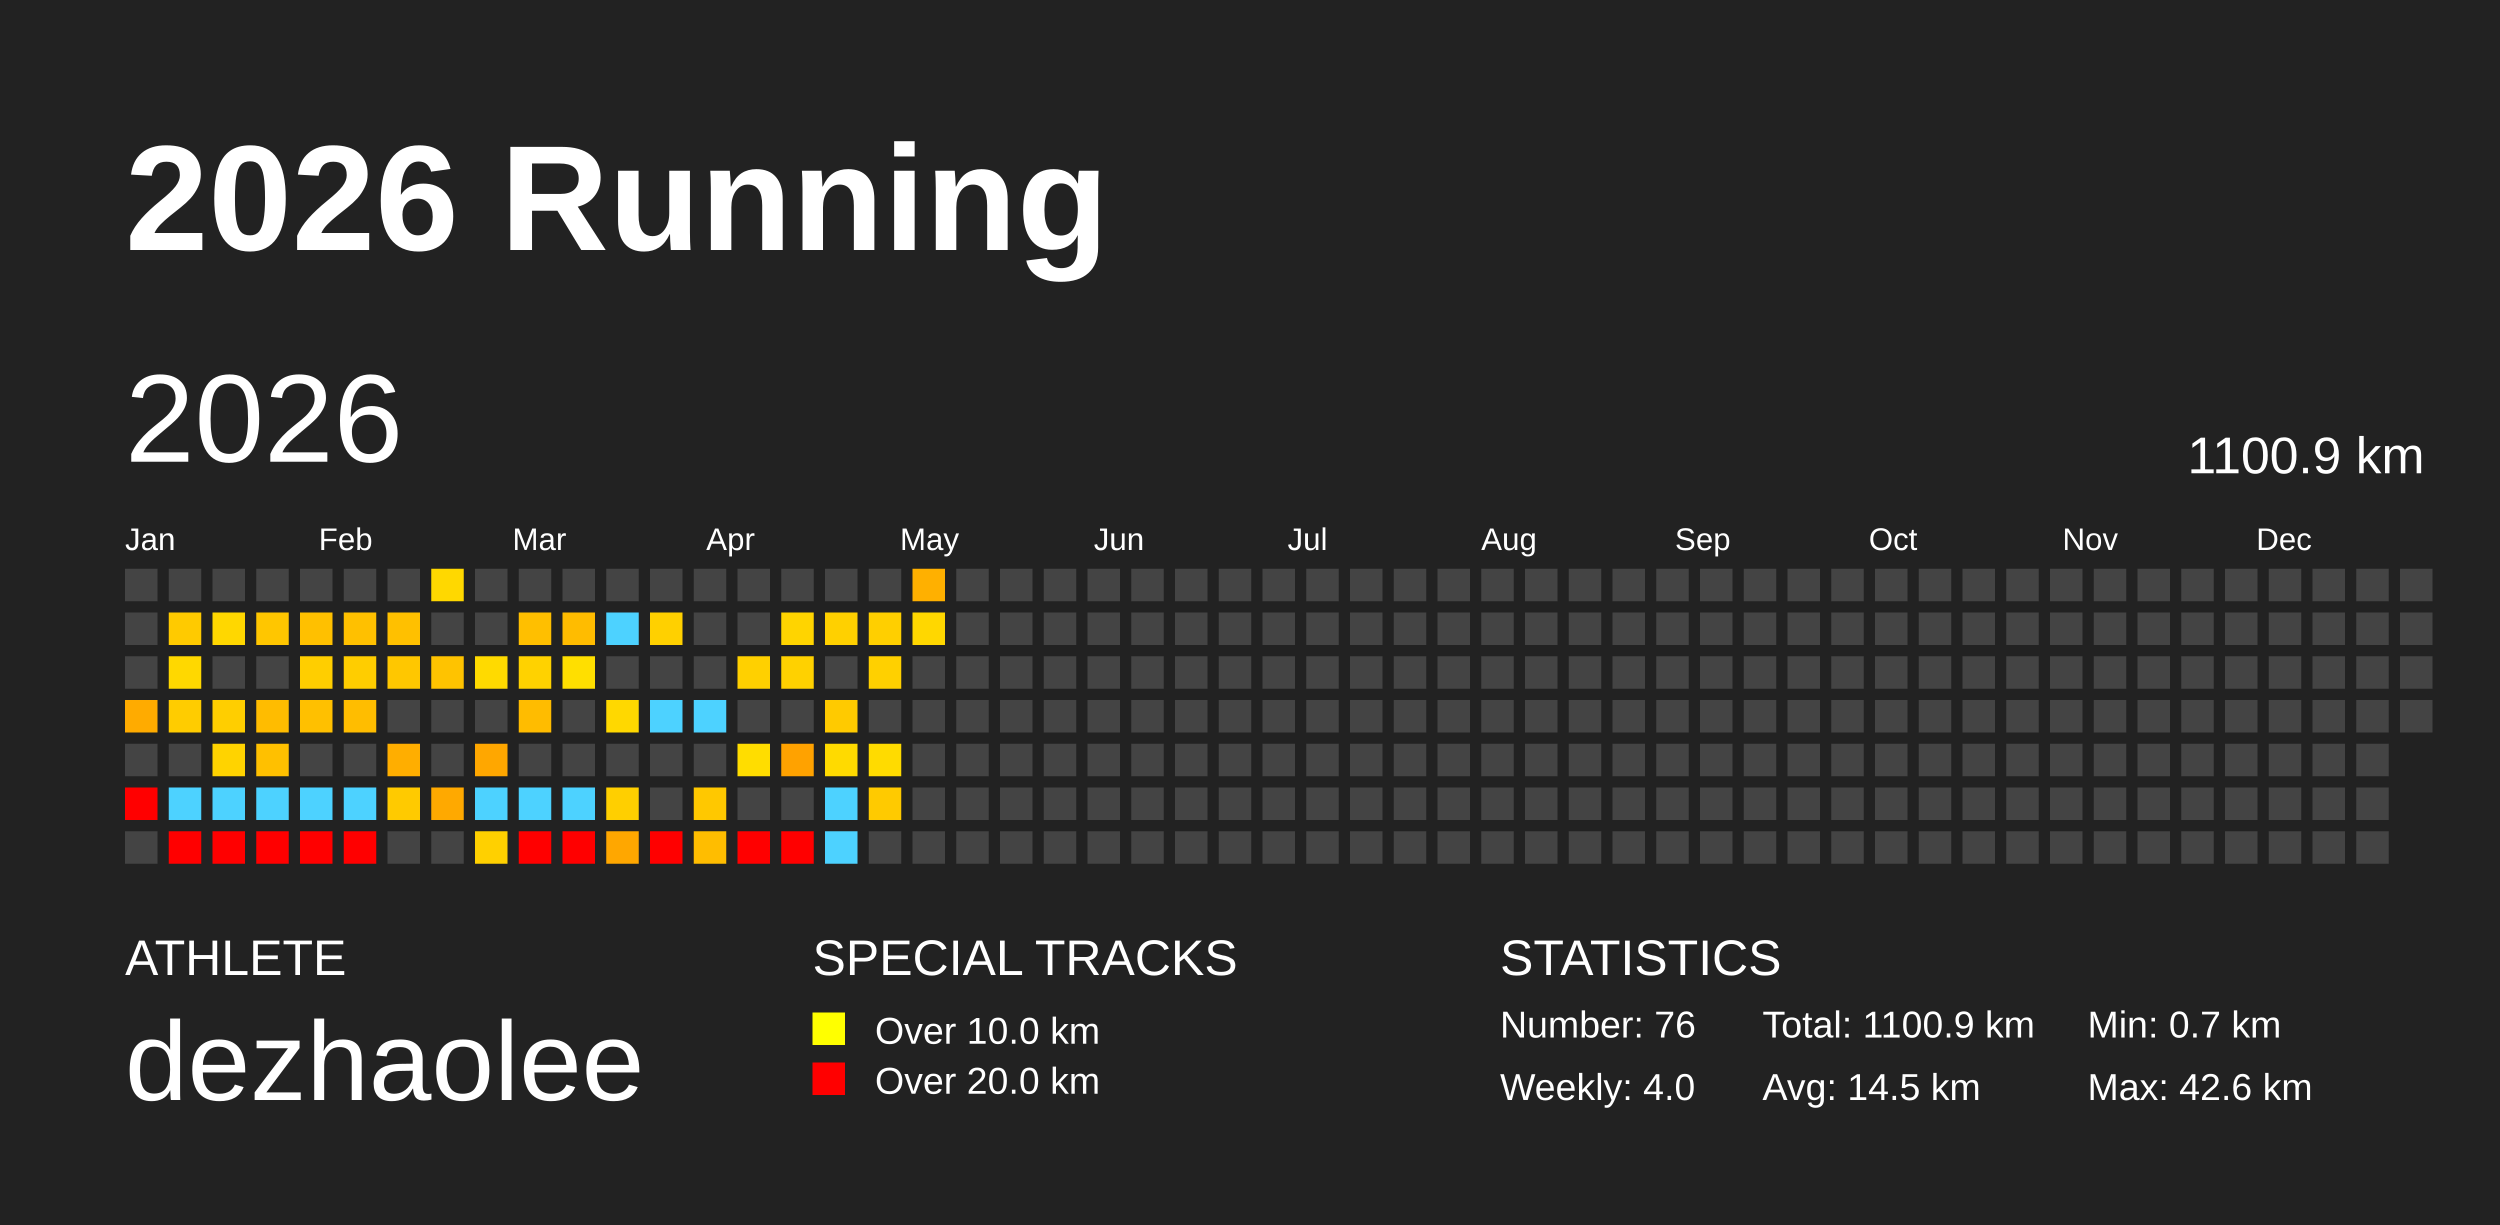
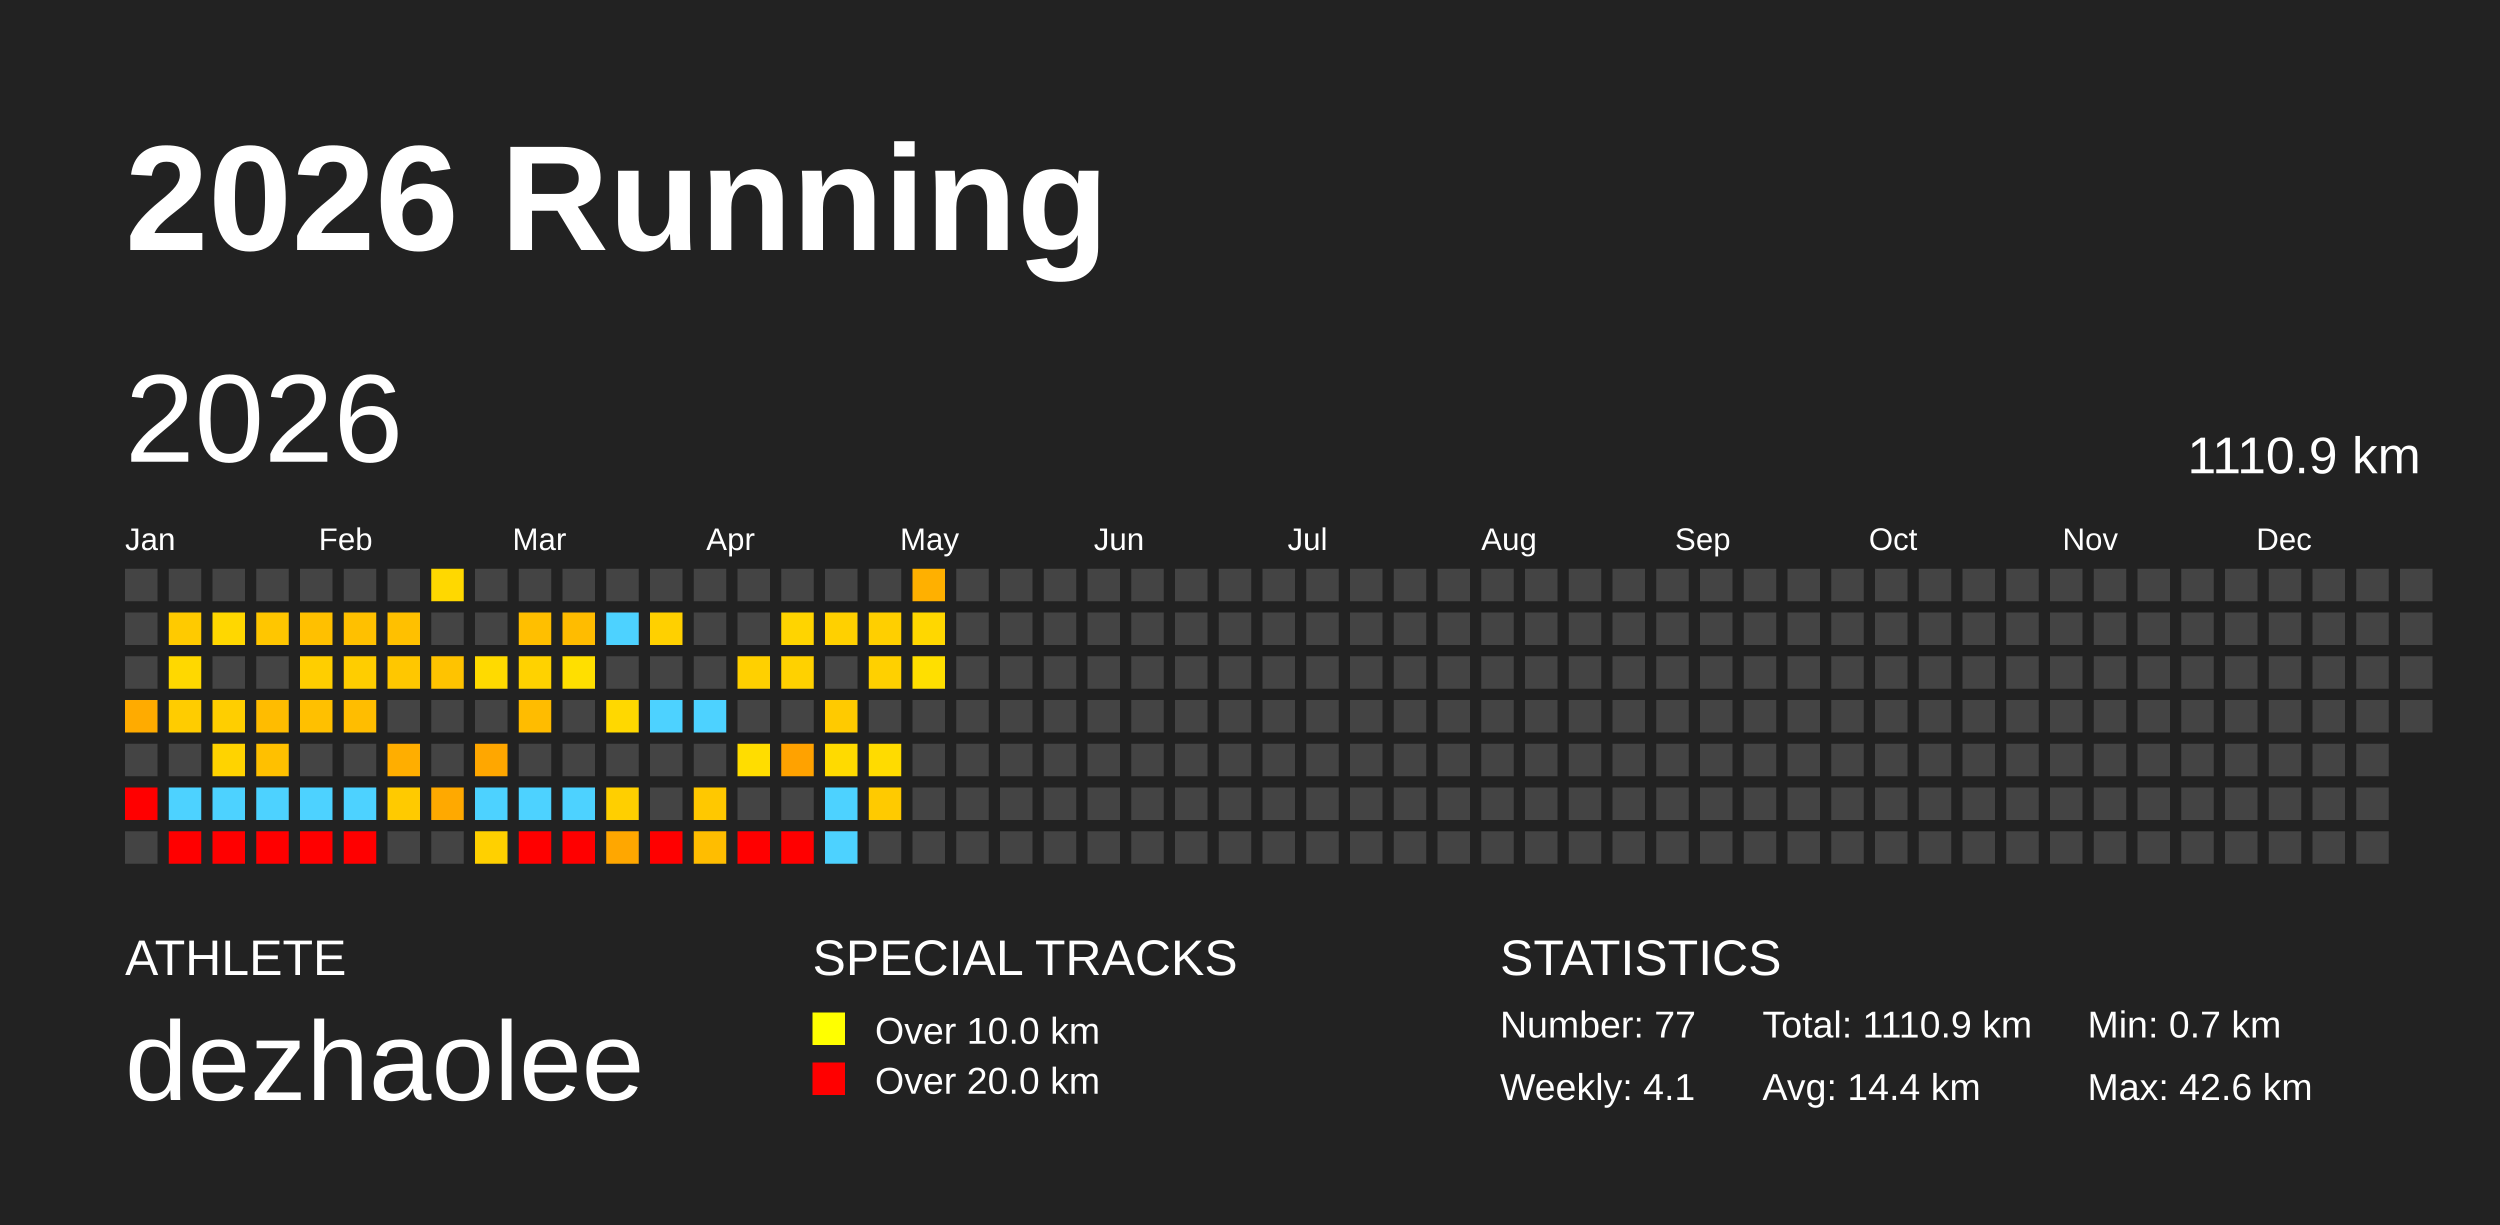
<svg xmlns="http://www.w3.org/2000/svg" baseProfile="full" height="98mm" version="1.1" viewBox="0,0,200,98" width="200mm">
  <defs />
  <rect fill="#222222" height="98" width="200" x="0" y="0" />
  <text fill="#FFFFFF" style="font-size:12px; font-family:Arial; font-weight:bold;" x="10" y="20">2026 Running</text>
  <text fill="#FFFFFF" style="font-size:4px; font-family:Arial" x="10" y="78">ATHLETE</text>
  <text fill="#FFFFFF" style="font-size:9px; font-family:Arial" x="10" y="88">dezhaolee</text>
  <text fill="#FFFFFF" style="font-size:4px; font-family:Arial" x="65" y="78">SPECIAL TRACKS</text>
  <rect fill="yellow" height="2.6" width="2.6" x="65" y="81" />
  <text fill="#FFFFFF" style="font-size:3px; font-family:Arial" x="70" y="83.5">Over 10.0 km</text>
  <rect fill="red" height="2.6" width="2.6" x="65" y="85" />
  <text fill="#FFFFFF" style="font-size:3px; font-family:Arial" x="70" y="87.5">Over 20.0 km</text>
  <text fill="#FFFFFF" style="font-size:4px; font-family:Arial" x="120" y="78">STATISTICS</text>
-   <text fill="#FFFFFF" style="font-size:3px; font-family:Arial" x="120" y="83">Number: 76</text>
-   <text fill="#FFFFFF" style="font-size:3px; font-family:Arial" x="120" y="88">Weekly: 4.0</text>
-   <text fill="#FFFFFF" style="font-size:3px; font-family:Arial" x="141" y="83">Total: 1100.9 km</text>
-   <text fill="#FFFFFF" style="font-size:3px; font-family:Arial" x="141" y="88">Avg: 14.5 km</text>
+   <text fill="#FFFFFF" style="font-size:3px; font-family:Arial" x="120" y="83">Number: 77</text>
+   <text fill="#FFFFFF" style="font-size:3px; font-family:Arial" x="120" y="88">Weekly: 4.1</text>
+   <text fill="#FFFFFF" style="font-size:3px; font-family:Arial" x="141" y="83">Total: 1110.9 km</text>
+   <text fill="#FFFFFF" style="font-size:3px; font-family:Arial" x="141" y="88">Avg: 14.4 km</text>
  <text fill="#FFFFFF" style="font-size:3px; font-family:Arial" x="167" y="83">Min: 0.7 km</text>
  <text fill="#FFFFFF" style="font-size:3px; font-family:Arial" x="167" y="88">Max: 42.6 km</text>
  <text dominant-baseline="hanging" fill="#FFFFFF" style="font-size:10.0px; font-family:Arial;" x="10" y="30">2026</text>
-   <text dominant-baseline="hanging" fill="#FFFFFF" style="font-size:4.125px; font-family:Arial;" x="175" y="35">1100.9 km</text>
+   <text dominant-baseline="hanging" fill="#FFFFFF" style="font-size:4.125px; font-family:Arial;" x="175" y="35">1110.9 km</text>
  <text fill="#FFFFFF" style="font-size:2.5px; font-family:Arial" x="10.0" y="44">Jan</text>
  <text fill="#FFFFFF" style="font-size:2.5px; font-family:Arial" x="25.5" y="44">Feb</text>
  <text fill="#FFFFFF" style="font-size:2.5px; font-family:Arial" x="41.0" y="44">Mar</text>
  <text fill="#FFFFFF" style="font-size:2.5px; font-family:Arial" x="56.5" y="44">Apr</text>
  <text fill="#FFFFFF" style="font-size:2.5px; font-family:Arial" x="72.0" y="44">May</text>
  <text fill="#FFFFFF" style="font-size:2.5px; font-family:Arial" x="87.5" y="44">Jun</text>
  <text fill="#FFFFFF" style="font-size:2.5px; font-family:Arial" x="103.0" y="44">Jul</text>
  <text fill="#FFFFFF" style="font-size:2.5px; font-family:Arial" x="118.5" y="44">Aug</text>
  <text fill="#FFFFFF" style="font-size:2.5px; font-family:Arial" x="134.0" y="44">Sep</text>
  <text fill="#FFFFFF" style="font-size:2.5px; font-family:Arial" x="149.5" y="44">Oct</text>
  <text fill="#FFFFFF" style="font-size:2.5px; font-family:Arial" x="165.0" y="44">Nov</text>
  <text fill="#FFFFFF" style="font-size:2.5px; font-family:Arial" x="180.5" y="44">Dec</text>
  <rect fill="#444444" height="2.6" width="2.6" x="10.0" y="45.5" />
  <rect fill="#444444" height="2.6" width="2.6" x="10.0" y="49.0" />
  <rect fill="#444444" height="2.6" width="2.6" x="10.0" y="52.5" />
  <rect fill="#ffab00" height="2.6" width="2.6" x="10.0" y="56.0" />
  <rect fill="#444444" height="2.6" width="2.6" x="10.0" y="59.5" />
  <rect fill="red" height="2.6" width="2.6" x="10.0" y="63.0" />
  <rect fill="#444444" height="2.6" width="2.6" x="10.0" y="66.5" />
  <rect fill="#444444" height="2.6" width="2.6" x="13.5" y="45.5" />
  <rect fill="#ffca00" height="2.6" width="2.6" x="13.5" y="49.0" />
  <rect fill="#ffd800" height="2.6" width="2.6" x="13.5" y="52.5" />
  <rect fill="#ffcc00" height="2.6" width="2.6" x="13.5" y="56.0" />
  <rect fill="#444444" height="2.6" width="2.6" x="13.5" y="59.5" />
  <rect fill="#4dd2ff" height="2.6" width="2.6" x="13.5" y="63.0" />
  <rect fill="red" height="2.6" width="2.6" x="13.5" y="66.5" />
  <rect fill="#444444" height="2.6" width="2.6" x="17.0" y="45.5" />
  <rect fill="#ffd700" height="2.6" width="2.6" x="17.0" y="49.0" />
  <rect fill="#444444" height="2.6" width="2.6" x="17.0" y="52.5" />
  <rect fill="#ffce00" height="2.6" width="2.6" x="17.0" y="56.0" />
  <rect fill="#ffd300" height="2.6" width="2.6" x="17.0" y="59.5" />
  <rect fill="#4dd2ff" height="2.6" width="2.6" x="17.0" y="63.0" />
  <rect fill="red" height="2.6" width="2.6" x="17.0" y="66.5" />
  <rect fill="#444444" height="2.6" width="2.6" x="20.5" y="45.5" />
  <rect fill="#ffc600" height="2.6" width="2.6" x="20.5" y="49.0" />
  <rect fill="#444444" height="2.6" width="2.6" x="20.5" y="52.5" />
  <rect fill="#ffbc00" height="2.6" width="2.6" x="20.5" y="56.0" />
  <rect fill="#ffc000" height="2.6" width="2.6" x="20.5" y="59.5" />
  <rect fill="#4dd2ff" height="2.6" width="2.6" x="20.5" y="63.0" />
  <rect fill="red" height="2.6" width="2.6" x="20.5" y="66.5" />
  <rect fill="#444444" height="2.6" width="2.6" x="24.0" y="45.5" />
  <rect fill="#ffc000" height="2.6" width="2.6" x="24.0" y="49.0" />
  <rect fill="#ffce00" height="2.6" width="2.6" x="24.0" y="52.5" />
  <rect fill="#ffc000" height="2.6" width="2.6" x="24.0" y="56.0" />
  <rect fill="#444444" height="2.6" width="2.6" x="24.0" y="59.5" />
  <rect fill="#4dd2ff" height="2.6" width="2.6" x="24.0" y="63.0" />
  <rect fill="red" height="2.6" width="2.6" x="24.0" y="66.5" />
  <rect fill="#444444" height="2.6" width="2.6" x="27.5" y="45.5" />
  <rect fill="#ffc000" height="2.6" width="2.6" x="27.5" y="49.0" />
  <rect fill="#ffcd00" height="2.6" width="2.6" x="27.5" y="52.5" />
  <rect fill="#ffbd00" height="2.6" width="2.6" x="27.5" y="56.0" />
  <rect fill="#444444" height="2.6" width="2.6" x="27.5" y="59.5" />
  <rect fill="#4dd2ff" height="2.6" width="2.6" x="27.5" y="63.0" />
  <rect fill="red" height="2.6" width="2.6" x="27.5" y="66.5" />
  <rect fill="#444444" height="2.6" width="2.6" x="31.0" y="45.5" />
  <rect fill="#ffc000" height="2.6" width="2.6" x="31.0" y="49.0" />
  <rect fill="#ffc700" height="2.6" width="2.6" x="31.0" y="52.5" />
  <rect fill="#444444" height="2.6" width="2.6" x="31.0" y="56.0" />
  <rect fill="#ffae00" height="2.6" width="2.6" x="31.0" y="59.5" />
  <rect fill="#ffca00" height="2.6" width="2.6" x="31.0" y="63.0" />
  <rect fill="#444444" height="2.6" width="2.6" x="31.0" y="66.5" />
  <rect fill="#ffd800" height="2.6" width="2.6" x="34.5" y="45.5" />
  <rect fill="#444444" height="2.6" width="2.6" x="34.5" y="49.0" />
  <rect fill="#ffc300" height="2.6" width="2.6" x="34.5" y="52.5" />
  <rect fill="#444444" height="2.6" width="2.6" x="34.5" y="56.0" />
  <rect fill="#444444" height="2.6" width="2.6" x="34.5" y="59.5" />
  <rect fill="#ffa900" height="2.6" width="2.6" x="34.5" y="63.0" />
  <rect fill="#444444" height="2.6" width="2.6" x="34.5" y="66.5" />
  <rect fill="#444444" height="2.6" width="2.6" x="38.0" y="45.5" />
  <rect fill="#444444" height="2.6" width="2.6" x="38.0" y="49.0" />
  <rect fill="#ffda00" height="2.6" width="2.6" x="38.0" y="52.5" />
  <rect fill="#444444" height="2.6" width="2.6" x="38.0" y="56.0" />
  <rect fill="#ffa700" height="2.6" width="2.6" x="38.0" y="59.5" />
  <rect fill="#4dd2ff" height="2.6" width="2.6" x="38.0" y="63.0" />
  <rect fill="#ffd000" height="2.6" width="2.6" x="38.0" y="66.5" />
  <rect fill="#444444" height="2.6" width="2.6" x="41.5" y="45.5" />
  <rect fill="#ffbf00" height="2.6" width="2.6" x="41.5" y="49.0" />
  <rect fill="#ffd200" height="2.6" width="2.6" x="41.5" y="52.5" />
  <rect fill="#ffbc00" height="2.6" width="2.6" x="41.5" y="56.0" />
  <rect fill="#444444" height="2.6" width="2.6" x="41.5" y="59.5" />
  <rect fill="#4dd2ff" height="2.6" width="2.6" x="41.5" y="63.0" />
  <rect fill="red" height="2.6" width="2.6" x="41.5" y="66.5" />
  <rect fill="#444444" height="2.6" width="2.6" x="45.0" y="45.5" />
  <rect fill="#ffbc00" height="2.6" width="2.6" x="45.0" y="49.0" />
  <rect fill="#ffdf00" height="2.6" width="2.6" x="45.0" y="52.5" />
  <rect fill="#444444" height="2.6" width="2.6" x="45.0" y="56.0" />
  <rect fill="#444444" height="2.6" width="2.6" x="45.0" y="59.5" />
  <rect fill="#4dd2ff" height="2.6" width="2.6" x="45.0" y="63.0" />
  <rect fill="red" height="2.6" width="2.6" x="45.0" y="66.5" />
  <rect fill="#444444" height="2.6" width="2.6" x="48.5" y="45.5" />
  <rect fill="#4dd2ff" height="2.6" width="2.6" x="48.5" y="49.0" />
  <rect fill="#444444" height="2.6" width="2.6" x="48.5" y="52.5" />
  <rect fill="#ffd800" height="2.6" width="2.6" x="48.5" y="56.0" />
  <rect fill="#444444" height="2.6" width="2.6" x="48.5" y="59.5" />
  <rect fill="#ffcf00" height="2.6" width="2.6" x="48.5" y="63.0" />
  <rect fill="#ffa700" height="2.6" width="2.6" x="48.5" y="66.5" />
  <rect fill="#444444" height="2.6" width="2.6" x="52.0" y="45.5" />
  <rect fill="#ffd000" height="2.6" width="2.6" x="52.0" y="49.0" />
  <rect fill="#444444" height="2.6" width="2.6" x="52.0" y="52.5" />
  <rect fill="#4dd2ff" height="2.6" width="2.6" x="52.0" y="56.0" />
  <rect fill="#444444" height="2.6" width="2.6" x="52.0" y="59.5" />
  <rect fill="#444444" height="2.6" width="2.6" x="52.0" y="63.0" />
  <rect fill="red" height="2.6" width="2.6" x="52.0" y="66.5" />
  <rect fill="#444444" height="2.6" width="2.6" x="55.5" y="45.5" />
  <rect fill="#444444" height="2.6" width="2.6" x="55.5" y="49.0" />
  <rect fill="#444444" height="2.6" width="2.6" x="55.5" y="52.5" />
  <rect fill="#4dd2ff" height="2.6" width="2.6" x="55.5" y="56.0" />
  <rect fill="#444444" height="2.6" width="2.6" x="55.5" y="59.5" />
  <rect fill="#ffc800" height="2.6" width="2.6" x="55.5" y="63.0" />
  <rect fill="#ffbd00" height="2.6" width="2.6" x="55.5" y="66.5" />
  <rect fill="#444444" height="2.6" width="2.6" x="59.0" y="45.5" />
  <rect fill="#444444" height="2.6" width="2.6" x="59.0" y="49.0" />
  <rect fill="#ffd000" height="2.6" width="2.6" x="59.0" y="52.5" />
  <rect fill="#444444" height="2.6" width="2.6" x="59.0" y="56.0" />
  <rect fill="#ffdd00" height="2.6" width="2.6" x="59.0" y="59.5" />
  <rect fill="#444444" height="2.6" width="2.6" x="59.0" y="63.0" />
  <rect fill="red" height="2.6" width="2.6" x="59.0" y="66.5" />
  <rect fill="#444444" height="2.6" width="2.6" x="62.5" y="45.5" />
  <rect fill="#ffd400" height="2.6" width="2.6" x="62.5" y="49.0" />
  <rect fill="#ffd100" height="2.6" width="2.6" x="62.5" y="52.5" />
  <rect fill="#444444" height="2.6" width="2.6" x="62.5" y="56.0" />
  <rect fill="#ffa200" height="2.6" width="2.6" x="62.5" y="59.5" />
  <rect fill="#444444" height="2.6" width="2.6" x="62.5" y="63.0" />
  <rect fill="red" height="2.6" width="2.6" x="62.5" y="66.5" />
  <rect fill="#444444" height="2.6" width="2.6" x="66.0" y="45.5" />
  <rect fill="#ffd000" height="2.6" width="2.6" x="66.0" y="49.0" />
  <rect fill="#444444" height="2.6" width="2.6" x="66.0" y="52.5" />
  <rect fill="#ffca00" height="2.6" width="2.6" x="66.0" y="56.0" />
  <rect fill="#ffda00" height="2.6" width="2.6" x="66.0" y="59.5" />
  <rect fill="#4dd2ff" height="2.6" width="2.6" x="66.0" y="63.0" />
  <rect fill="#4dd2ff" height="2.6" width="2.6" x="66.0" y="66.5" />
  <rect fill="#444444" height="2.6" width="2.6" x="69.5" y="45.5" />
  <rect fill="#ffcf00" height="2.6" width="2.6" x="69.5" y="49.0" />
  <rect fill="#ffd000" height="2.6" width="2.6" x="69.5" y="52.5" />
  <rect fill="#444444" height="2.6" width="2.6" x="69.5" y="56.0" />
  <rect fill="#ffdb00" height="2.6" width="2.6" x="69.5" y="59.5" />
  <rect fill="#ffca00" height="2.6" width="2.6" x="69.5" y="63.0" />
  <rect fill="#444444" height="2.6" width="2.6" x="69.5" y="66.5" />
  <rect fill="#ffb000" height="2.6" width="2.6" x="73.0" y="45.5" />
  <rect fill="#ffd700" height="2.6" width="2.6" x="73.0" y="49.0" />
-   <rect fill="#444444" height="2.6" width="2.6" x="73.0" y="52.5" />
+   <rect fill="#ffdf00" height="2.6" width="2.6" x="73.0" y="52.5" />
  <rect fill="#444444" height="2.6" width="2.6" x="73.0" y="56.0" />
  <rect fill="#444444" height="2.6" width="2.6" x="73.0" y="59.5" />
  <rect fill="#444444" height="2.6" width="2.6" x="73.0" y="63.0" />
  <rect fill="#444444" height="2.6" width="2.6" x="73.0" y="66.5" />
  <rect fill="#444444" height="2.6" width="2.6" x="76.5" y="45.5" />
  <rect fill="#444444" height="2.6" width="2.6" x="76.5" y="49.0" />
  <rect fill="#444444" height="2.6" width="2.6" x="76.5" y="52.5" />
  <rect fill="#444444" height="2.6" width="2.6" x="76.5" y="56.0" />
  <rect fill="#444444" height="2.6" width="2.6" x="76.5" y="59.5" />
  <rect fill="#444444" height="2.6" width="2.6" x="76.5" y="63.0" />
  <rect fill="#444444" height="2.6" width="2.6" x="76.5" y="66.5" />
  <rect fill="#444444" height="2.6" width="2.6" x="80.0" y="45.5" />
  <rect fill="#444444" height="2.6" width="2.6" x="80.0" y="49.0" />
  <rect fill="#444444" height="2.6" width="2.6" x="80.0" y="52.5" />
  <rect fill="#444444" height="2.6" width="2.6" x="80.0" y="56.0" />
  <rect fill="#444444" height="2.6" width="2.6" x="80.0" y="59.5" />
  <rect fill="#444444" height="2.6" width="2.6" x="80.0" y="63.0" />
  <rect fill="#444444" height="2.6" width="2.6" x="80.0" y="66.5" />
  <rect fill="#444444" height="2.6" width="2.6" x="83.5" y="45.5" />
  <rect fill="#444444" height="2.6" width="2.6" x="83.5" y="49.0" />
  <rect fill="#444444" height="2.6" width="2.6" x="83.5" y="52.5" />
  <rect fill="#444444" height="2.6" width="2.6" x="83.5" y="56.0" />
  <rect fill="#444444" height="2.6" width="2.6" x="83.5" y="59.5" />
  <rect fill="#444444" height="2.6" width="2.6" x="83.5" y="63.0" />
  <rect fill="#444444" height="2.6" width="2.6" x="83.5" y="66.5" />
  <rect fill="#444444" height="2.6" width="2.6" x="87.0" y="45.5" />
  <rect fill="#444444" height="2.6" width="2.6" x="87.0" y="49.0" />
  <rect fill="#444444" height="2.6" width="2.6" x="87.0" y="52.5" />
  <rect fill="#444444" height="2.6" width="2.6" x="87.0" y="56.0" />
  <rect fill="#444444" height="2.6" width="2.6" x="87.0" y="59.5" />
  <rect fill="#444444" height="2.6" width="2.6" x="87.0" y="63.0" />
  <rect fill="#444444" height="2.6" width="2.6" x="87.0" y="66.5" />
  <rect fill="#444444" height="2.6" width="2.6" x="90.5" y="45.5" />
  <rect fill="#444444" height="2.6" width="2.6" x="90.5" y="49.0" />
  <rect fill="#444444" height="2.6" width="2.6" x="90.5" y="52.5" />
  <rect fill="#444444" height="2.6" width="2.6" x="90.5" y="56.0" />
  <rect fill="#444444" height="2.6" width="2.6" x="90.5" y="59.5" />
  <rect fill="#444444" height="2.6" width="2.6" x="90.5" y="63.0" />
  <rect fill="#444444" height="2.6" width="2.6" x="90.5" y="66.5" />
  <rect fill="#444444" height="2.6" width="2.6" x="94.0" y="45.5" />
  <rect fill="#444444" height="2.6" width="2.6" x="94.0" y="49.0" />
  <rect fill="#444444" height="2.6" width="2.6" x="94.0" y="52.5" />
  <rect fill="#444444" height="2.6" width="2.6" x="94.0" y="56.0" />
  <rect fill="#444444" height="2.6" width="2.6" x="94.0" y="59.5" />
  <rect fill="#444444" height="2.6" width="2.6" x="94.0" y="63.0" />
  <rect fill="#444444" height="2.6" width="2.6" x="94.0" y="66.5" />
  <rect fill="#444444" height="2.6" width="2.6" x="97.5" y="45.5" />
  <rect fill="#444444" height="2.6" width="2.6" x="97.5" y="49.0" />
  <rect fill="#444444" height="2.6" width="2.6" x="97.5" y="52.5" />
  <rect fill="#444444" height="2.6" width="2.6" x="97.5" y="56.0" />
  <rect fill="#444444" height="2.6" width="2.6" x="97.5" y="59.5" />
  <rect fill="#444444" height="2.6" width="2.6" x="97.5" y="63.0" />
  <rect fill="#444444" height="2.6" width="2.6" x="97.5" y="66.5" />
  <rect fill="#444444" height="2.6" width="2.6" x="101.0" y="45.5" />
  <rect fill="#444444" height="2.6" width="2.6" x="101.0" y="49.0" />
  <rect fill="#444444" height="2.6" width="2.6" x="101.0" y="52.5" />
  <rect fill="#444444" height="2.6" width="2.6" x="101.0" y="56.0" />
  <rect fill="#444444" height="2.6" width="2.6" x="101.0" y="59.5" />
  <rect fill="#444444" height="2.6" width="2.6" x="101.0" y="63.0" />
  <rect fill="#444444" height="2.6" width="2.6" x="101.0" y="66.5" />
  <rect fill="#444444" height="2.6" width="2.6" x="104.5" y="45.5" />
  <rect fill="#444444" height="2.6" width="2.6" x="104.5" y="49.0" />
  <rect fill="#444444" height="2.6" width="2.6" x="104.5" y="52.5" />
  <rect fill="#444444" height="2.6" width="2.6" x="104.5" y="56.0" />
  <rect fill="#444444" height="2.6" width="2.6" x="104.5" y="59.5" />
  <rect fill="#444444" height="2.6" width="2.6" x="104.5" y="63.0" />
  <rect fill="#444444" height="2.6" width="2.6" x="104.5" y="66.5" />
  <rect fill="#444444" height="2.6" width="2.6" x="108.0" y="45.5" />
  <rect fill="#444444" height="2.6" width="2.6" x="108.0" y="49.0" />
  <rect fill="#444444" height="2.6" width="2.6" x="108.0" y="52.5" />
  <rect fill="#444444" height="2.6" width="2.6" x="108.0" y="56.0" />
  <rect fill="#444444" height="2.6" width="2.6" x="108.0" y="59.5" />
  <rect fill="#444444" height="2.6" width="2.6" x="108.0" y="63.0" />
  <rect fill="#444444" height="2.6" width="2.6" x="108.0" y="66.5" />
  <rect fill="#444444" height="2.6" width="2.6" x="111.5" y="45.5" />
  <rect fill="#444444" height="2.6" width="2.6" x="111.5" y="49.0" />
  <rect fill="#444444" height="2.6" width="2.6" x="111.5" y="52.5" />
  <rect fill="#444444" height="2.6" width="2.6" x="111.5" y="56.0" />
  <rect fill="#444444" height="2.6" width="2.6" x="111.5" y="59.5" />
  <rect fill="#444444" height="2.6" width="2.6" x="111.5" y="63.0" />
  <rect fill="#444444" height="2.6" width="2.6" x="111.5" y="66.5" />
  <rect fill="#444444" height="2.6" width="2.6" x="115.0" y="45.5" />
  <rect fill="#444444" height="2.6" width="2.6" x="115.0" y="49.0" />
  <rect fill="#444444" height="2.6" width="2.6" x="115.0" y="52.5" />
  <rect fill="#444444" height="2.6" width="2.6" x="115.0" y="56.0" />
  <rect fill="#444444" height="2.6" width="2.6" x="115.0" y="59.5" />
  <rect fill="#444444" height="2.6" width="2.6" x="115.0" y="63.0" />
  <rect fill="#444444" height="2.6" width="2.6" x="115.0" y="66.5" />
  <rect fill="#444444" height="2.6" width="2.6" x="118.5" y="45.5" />
  <rect fill="#444444" height="2.6" width="2.6" x="118.5" y="49.0" />
  <rect fill="#444444" height="2.6" width="2.6" x="118.5" y="52.5" />
  <rect fill="#444444" height="2.6" width="2.6" x="118.5" y="56.0" />
  <rect fill="#444444" height="2.6" width="2.6" x="118.5" y="59.5" />
  <rect fill="#444444" height="2.6" width="2.6" x="118.5" y="63.0" />
  <rect fill="#444444" height="2.6" width="2.6" x="118.5" y="66.5" />
  <rect fill="#444444" height="2.6" width="2.6" x="122.0" y="45.5" />
  <rect fill="#444444" height="2.6" width="2.6" x="122.0" y="49.0" />
  <rect fill="#444444" height="2.6" width="2.6" x="122.0" y="52.5" />
  <rect fill="#444444" height="2.6" width="2.6" x="122.0" y="56.0" />
  <rect fill="#444444" height="2.6" width="2.6" x="122.0" y="59.5" />
  <rect fill="#444444" height="2.6" width="2.6" x="122.0" y="63.0" />
  <rect fill="#444444" height="2.6" width="2.6" x="122.0" y="66.5" />
  <rect fill="#444444" height="2.6" width="2.6" x="125.5" y="45.5" />
  <rect fill="#444444" height="2.6" width="2.6" x="125.5" y="49.0" />
  <rect fill="#444444" height="2.6" width="2.6" x="125.5" y="52.5" />
  <rect fill="#444444" height="2.6" width="2.6" x="125.5" y="56.0" />
  <rect fill="#444444" height="2.6" width="2.6" x="125.5" y="59.5" />
  <rect fill="#444444" height="2.6" width="2.6" x="125.5" y="63.0" />
  <rect fill="#444444" height="2.6" width="2.6" x="125.5" y="66.5" />
  <rect fill="#444444" height="2.6" width="2.6" x="129.0" y="45.5" />
  <rect fill="#444444" height="2.6" width="2.6" x="129.0" y="49.0" />
  <rect fill="#444444" height="2.6" width="2.6" x="129.0" y="52.5" />
  <rect fill="#444444" height="2.6" width="2.6" x="129.0" y="56.0" />
  <rect fill="#444444" height="2.6" width="2.6" x="129.0" y="59.5" />
  <rect fill="#444444" height="2.6" width="2.6" x="129.0" y="63.0" />
  <rect fill="#444444" height="2.6" width="2.6" x="129.0" y="66.5" />
  <rect fill="#444444" height="2.6" width="2.6" x="132.5" y="45.5" />
  <rect fill="#444444" height="2.6" width="2.6" x="132.5" y="49.0" />
  <rect fill="#444444" height="2.6" width="2.6" x="132.5" y="52.5" />
  <rect fill="#444444" height="2.6" width="2.6" x="132.5" y="56.0" />
  <rect fill="#444444" height="2.6" width="2.6" x="132.5" y="59.5" />
  <rect fill="#444444" height="2.6" width="2.6" x="132.5" y="63.0" />
  <rect fill="#444444" height="2.6" width="2.6" x="132.5" y="66.5" />
  <rect fill="#444444" height="2.6" width="2.6" x="136.0" y="45.5" />
  <rect fill="#444444" height="2.6" width="2.6" x="136.0" y="49.0" />
  <rect fill="#444444" height="2.6" width="2.6" x="136.0" y="52.5" />
  <rect fill="#444444" height="2.6" width="2.6" x="136.0" y="56.0" />
  <rect fill="#444444" height="2.6" width="2.6" x="136.0" y="59.5" />
  <rect fill="#444444" height="2.6" width="2.6" x="136.0" y="63.0" />
  <rect fill="#444444" height="2.6" width="2.6" x="136.0" y="66.5" />
  <rect fill="#444444" height="2.6" width="2.6" x="139.5" y="45.5" />
  <rect fill="#444444" height="2.6" width="2.6" x="139.5" y="49.0" />
  <rect fill="#444444" height="2.6" width="2.6" x="139.5" y="52.5" />
  <rect fill="#444444" height="2.6" width="2.6" x="139.5" y="56.0" />
  <rect fill="#444444" height="2.6" width="2.6" x="139.5" y="59.5" />
  <rect fill="#444444" height="2.6" width="2.6" x="139.5" y="63.0" />
  <rect fill="#444444" height="2.6" width="2.6" x="139.5" y="66.5" />
  <rect fill="#444444" height="2.6" width="2.6" x="143.0" y="45.5" />
  <rect fill="#444444" height="2.6" width="2.6" x="143.0" y="49.0" />
  <rect fill="#444444" height="2.6" width="2.6" x="143.0" y="52.5" />
  <rect fill="#444444" height="2.6" width="2.6" x="143.0" y="56.0" />
  <rect fill="#444444" height="2.6" width="2.6" x="143.0" y="59.5" />
  <rect fill="#444444" height="2.6" width="2.6" x="143.0" y="63.0" />
  <rect fill="#444444" height="2.6" width="2.6" x="143.0" y="66.5" />
  <rect fill="#444444" height="2.6" width="2.6" x="146.5" y="45.5" />
  <rect fill="#444444" height="2.6" width="2.6" x="146.5" y="49.0" />
  <rect fill="#444444" height="2.6" width="2.6" x="146.5" y="52.5" />
  <rect fill="#444444" height="2.6" width="2.6" x="146.5" y="56.0" />
  <rect fill="#444444" height="2.6" width="2.6" x="146.5" y="59.5" />
  <rect fill="#444444" height="2.6" width="2.6" x="146.5" y="63.0" />
  <rect fill="#444444" height="2.6" width="2.6" x="146.5" y="66.5" />
  <rect fill="#444444" height="2.6" width="2.6" x="150.0" y="45.5" />
  <rect fill="#444444" height="2.6" width="2.6" x="150.0" y="49.0" />
  <rect fill="#444444" height="2.6" width="2.6" x="150.0" y="52.5" />
  <rect fill="#444444" height="2.6" width="2.6" x="150.0" y="56.0" />
  <rect fill="#444444" height="2.6" width="2.6" x="150.0" y="59.5" />
  <rect fill="#444444" height="2.6" width="2.6" x="150.0" y="63.0" />
  <rect fill="#444444" height="2.6" width="2.6" x="150.0" y="66.5" />
  <rect fill="#444444" height="2.6" width="2.6" x="153.5" y="45.5" />
  <rect fill="#444444" height="2.6" width="2.6" x="153.5" y="49.0" />
  <rect fill="#444444" height="2.6" width="2.6" x="153.5" y="52.5" />
  <rect fill="#444444" height="2.6" width="2.6" x="153.5" y="56.0" />
  <rect fill="#444444" height="2.6" width="2.6" x="153.5" y="59.5" />
  <rect fill="#444444" height="2.6" width="2.6" x="153.5" y="63.0" />
  <rect fill="#444444" height="2.6" width="2.6" x="153.5" y="66.5" />
  <rect fill="#444444" height="2.6" width="2.6" x="157.0" y="45.5" />
  <rect fill="#444444" height="2.6" width="2.6" x="157.0" y="49.0" />
  <rect fill="#444444" height="2.6" width="2.6" x="157.0" y="52.5" />
  <rect fill="#444444" height="2.6" width="2.6" x="157.0" y="56.0" />
  <rect fill="#444444" height="2.6" width="2.6" x="157.0" y="59.5" />
  <rect fill="#444444" height="2.6" width="2.6" x="157.0" y="63.0" />
  <rect fill="#444444" height="2.6" width="2.6" x="157.0" y="66.5" />
  <rect fill="#444444" height="2.6" width="2.6" x="160.5" y="45.5" />
  <rect fill="#444444" height="2.6" width="2.6" x="160.5" y="49.0" />
  <rect fill="#444444" height="2.6" width="2.6" x="160.5" y="52.5" />
  <rect fill="#444444" height="2.6" width="2.6" x="160.5" y="56.0" />
  <rect fill="#444444" height="2.6" width="2.6" x="160.5" y="59.5" />
  <rect fill="#444444" height="2.6" width="2.6" x="160.5" y="63.0" />
  <rect fill="#444444" height="2.6" width="2.6" x="160.5" y="66.5" />
  <rect fill="#444444" height="2.6" width="2.6" x="164.0" y="45.5" />
  <rect fill="#444444" height="2.6" width="2.6" x="164.0" y="49.0" />
  <rect fill="#444444" height="2.6" width="2.6" x="164.0" y="52.5" />
  <rect fill="#444444" height="2.6" width="2.6" x="164.0" y="56.0" />
  <rect fill="#444444" height="2.6" width="2.6" x="164.0" y="59.5" />
  <rect fill="#444444" height="2.6" width="2.6" x="164.0" y="63.0" />
  <rect fill="#444444" height="2.6" width="2.6" x="164.0" y="66.5" />
  <rect fill="#444444" height="2.6" width="2.6" x="167.5" y="45.5" />
  <rect fill="#444444" height="2.6" width="2.6" x="167.5" y="49.0" />
  <rect fill="#444444" height="2.6" width="2.6" x="167.5" y="52.5" />
  <rect fill="#444444" height="2.6" width="2.6" x="167.5" y="56.0" />
  <rect fill="#444444" height="2.6" width="2.6" x="167.5" y="59.5" />
  <rect fill="#444444" height="2.6" width="2.6" x="167.5" y="63.0" />
  <rect fill="#444444" height="2.6" width="2.6" x="167.5" y="66.5" />
  <rect fill="#444444" height="2.6" width="2.6" x="171.0" y="45.5" />
  <rect fill="#444444" height="2.6" width="2.6" x="171.0" y="49.0" />
  <rect fill="#444444" height="2.6" width="2.6" x="171.0" y="52.5" />
  <rect fill="#444444" height="2.6" width="2.6" x="171.0" y="56.0" />
  <rect fill="#444444" height="2.6" width="2.6" x="171.0" y="59.5" />
  <rect fill="#444444" height="2.6" width="2.6" x="171.0" y="63.0" />
  <rect fill="#444444" height="2.6" width="2.6" x="171.0" y="66.5" />
  <rect fill="#444444" height="2.6" width="2.6" x="174.5" y="45.5" />
  <rect fill="#444444" height="2.6" width="2.6" x="174.5" y="49.0" />
  <rect fill="#444444" height="2.6" width="2.6" x="174.5" y="52.5" />
  <rect fill="#444444" height="2.6" width="2.6" x="174.5" y="56.0" />
  <rect fill="#444444" height="2.6" width="2.6" x="174.5" y="59.5" />
  <rect fill="#444444" height="2.6" width="2.6" x="174.5" y="63.0" />
  <rect fill="#444444" height="2.6" width="2.6" x="174.5" y="66.5" />
  <rect fill="#444444" height="2.6" width="2.6" x="178.0" y="45.5" />
  <rect fill="#444444" height="2.6" width="2.6" x="178.0" y="49.0" />
  <rect fill="#444444" height="2.6" width="2.6" x="178.0" y="52.5" />
  <rect fill="#444444" height="2.6" width="2.6" x="178.0" y="56.0" />
  <rect fill="#444444" height="2.6" width="2.6" x="178.0" y="59.5" />
  <rect fill="#444444" height="2.6" width="2.6" x="178.0" y="63.0" />
  <rect fill="#444444" height="2.6" width="2.6" x="178.0" y="66.5" />
  <rect fill="#444444" height="2.6" width="2.6" x="181.5" y="45.5" />
  <rect fill="#444444" height="2.6" width="2.6" x="181.5" y="49.0" />
  <rect fill="#444444" height="2.6" width="2.6" x="181.5" y="52.5" />
  <rect fill="#444444" height="2.6" width="2.6" x="181.5" y="56.0" />
  <rect fill="#444444" height="2.6" width="2.6" x="181.5" y="59.5" />
  <rect fill="#444444" height="2.6" width="2.6" x="181.5" y="63.0" />
  <rect fill="#444444" height="2.6" width="2.6" x="181.5" y="66.5" />
  <rect fill="#444444" height="2.6" width="2.6" x="185.0" y="45.5" />
  <rect fill="#444444" height="2.6" width="2.6" x="185.0" y="49.0" />
  <rect fill="#444444" height="2.6" width="2.6" x="185.0" y="52.5" />
  <rect fill="#444444" height="2.6" width="2.6" x="185.0" y="56.0" />
  <rect fill="#444444" height="2.6" width="2.6" x="185.0" y="59.5" />
  <rect fill="#444444" height="2.6" width="2.6" x="185.0" y="63.0" />
  <rect fill="#444444" height="2.6" width="2.6" x="185.0" y="66.5" />
  <rect fill="#444444" height="2.6" width="2.6" x="188.5" y="45.5" />
  <rect fill="#444444" height="2.6" width="2.6" x="188.5" y="49.0" />
  <rect fill="#444444" height="2.6" width="2.6" x="188.5" y="52.5" />
  <rect fill="#444444" height="2.6" width="2.6" x="188.5" y="56.0" />
  <rect fill="#444444" height="2.6" width="2.6" x="188.5" y="59.5" />
  <rect fill="#444444" height="2.6" width="2.6" x="188.5" y="63.0" />
  <rect fill="#444444" height="2.6" width="2.6" x="188.5" y="66.5" />
  <rect fill="#444444" height="2.6" width="2.6" x="192.0" y="45.5" />
  <rect fill="#444444" height="2.6" width="2.6" x="192.0" y="49.0" />
  <rect fill="#444444" height="2.6" width="2.6" x="192.0" y="52.5" />
  <rect fill="#444444" height="2.6" width="2.6" x="192.0" y="56.0" />
</svg>
